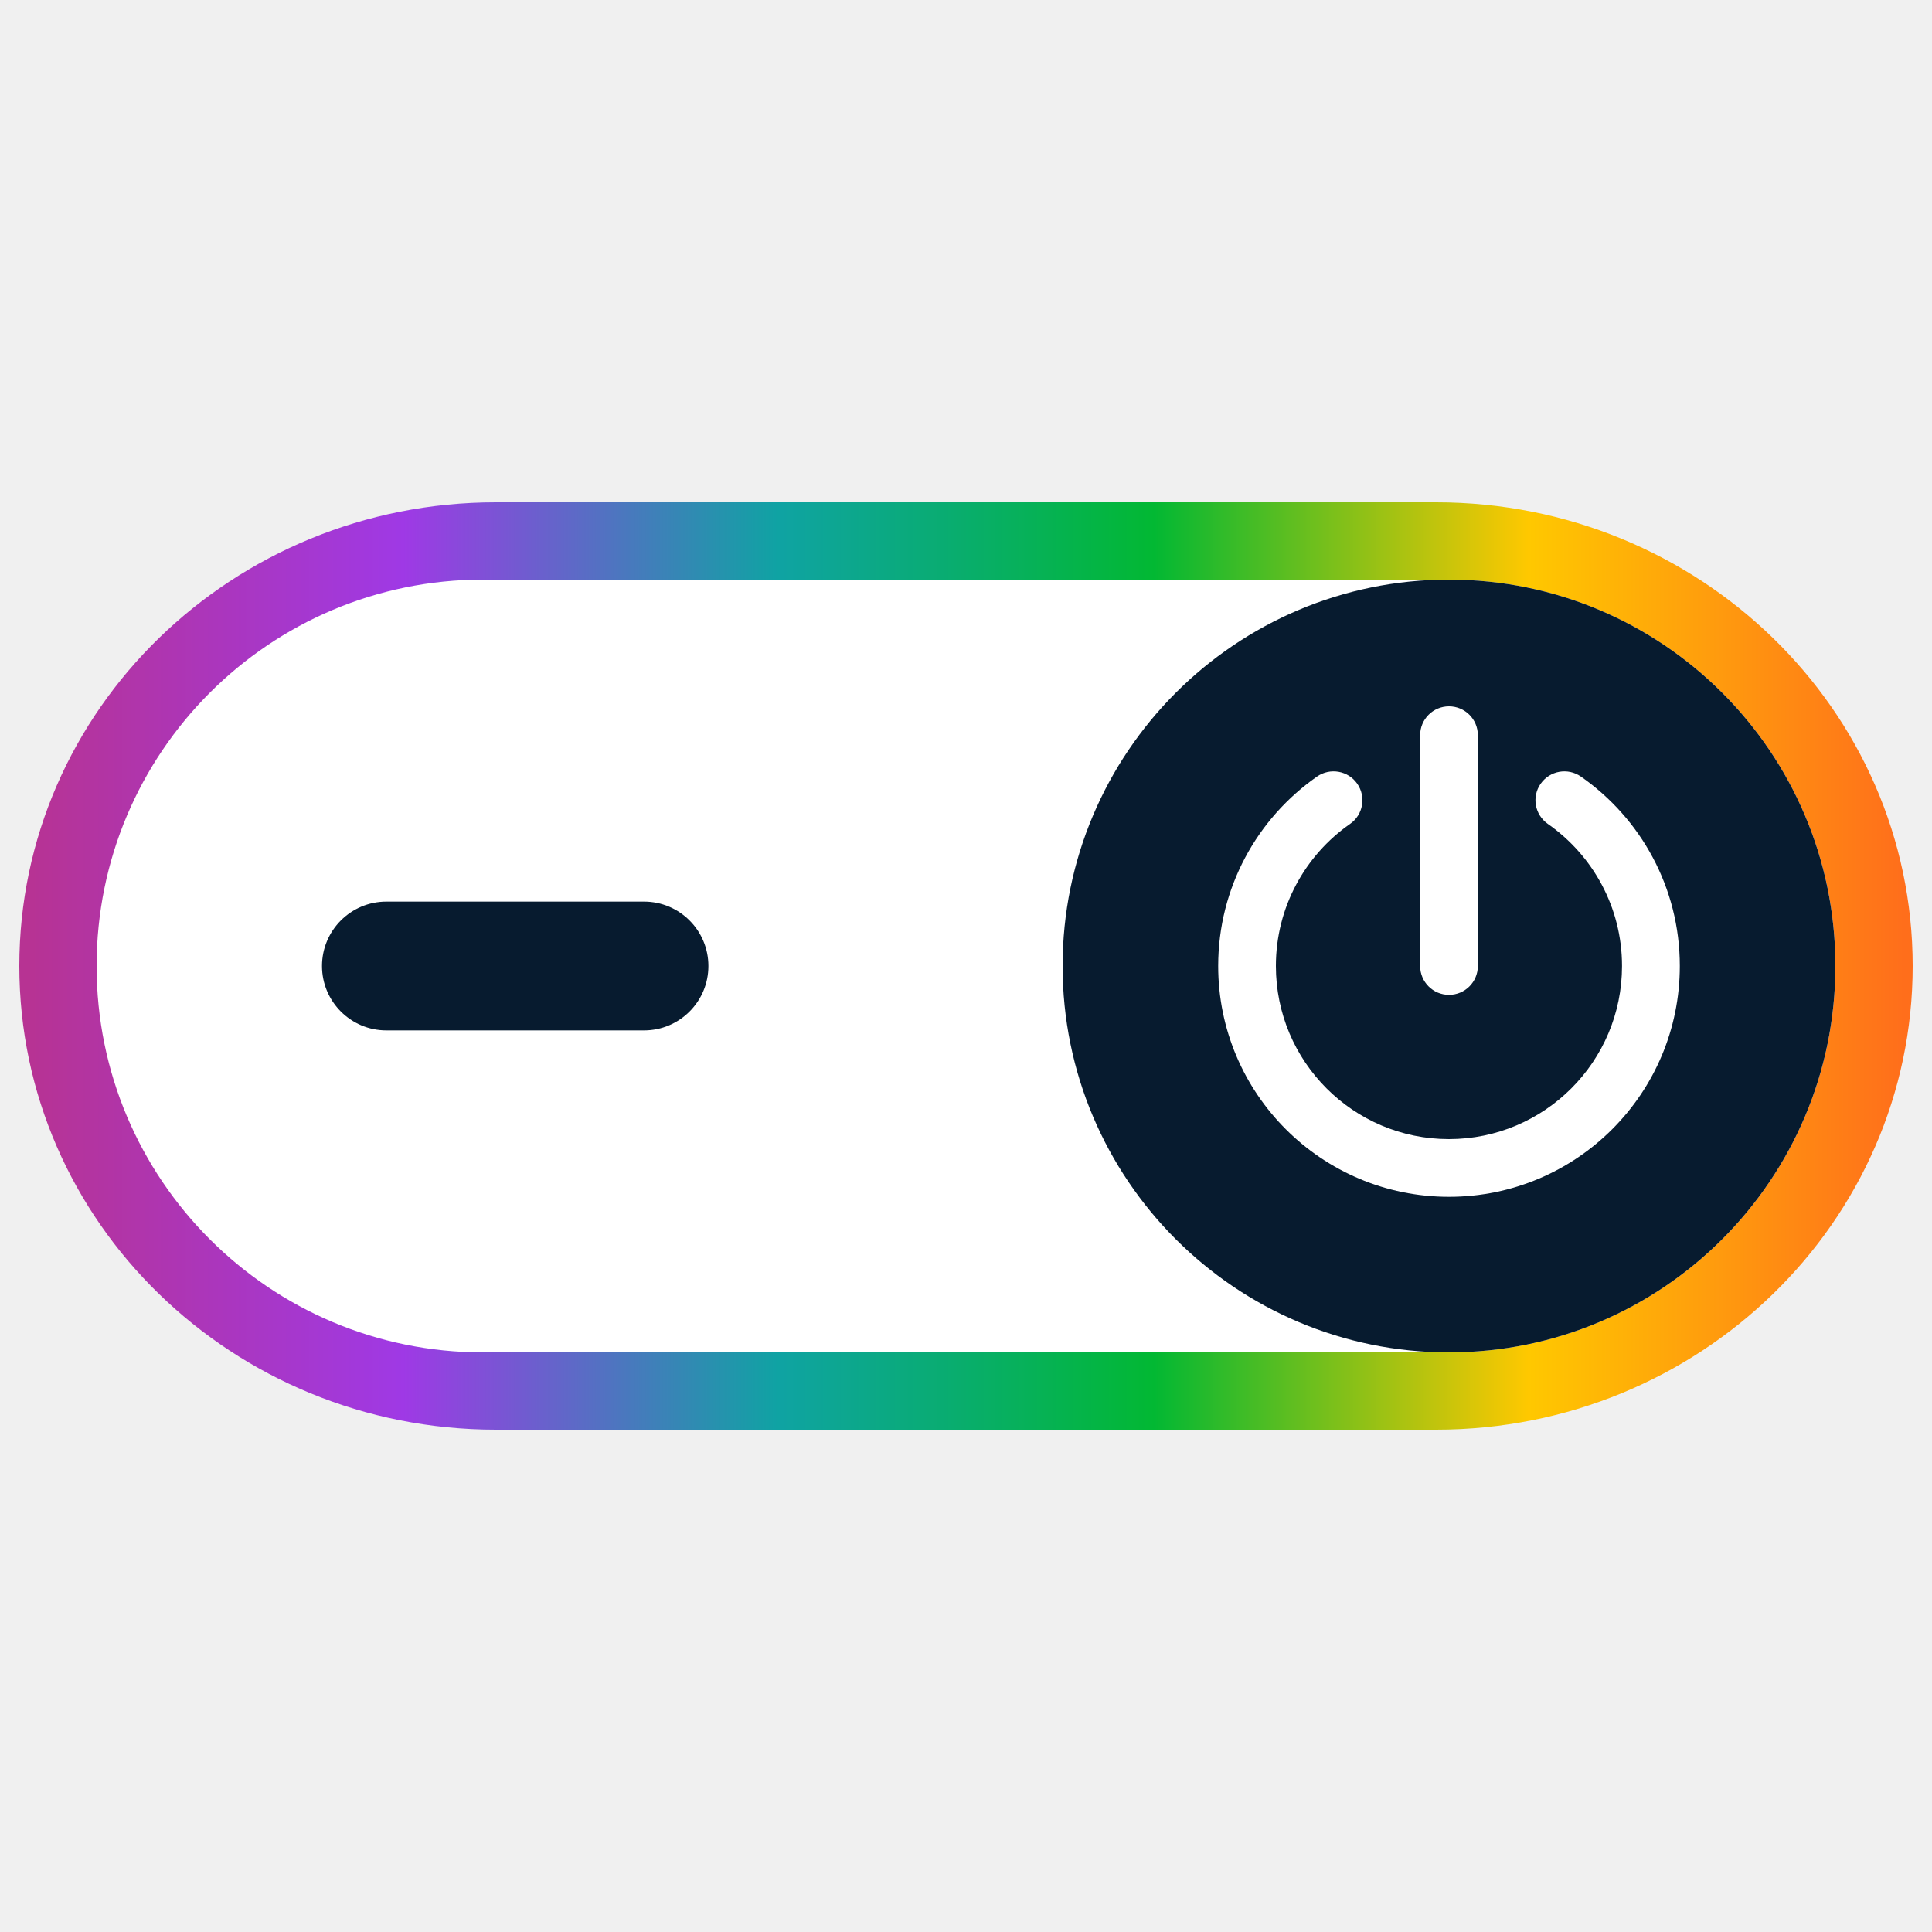
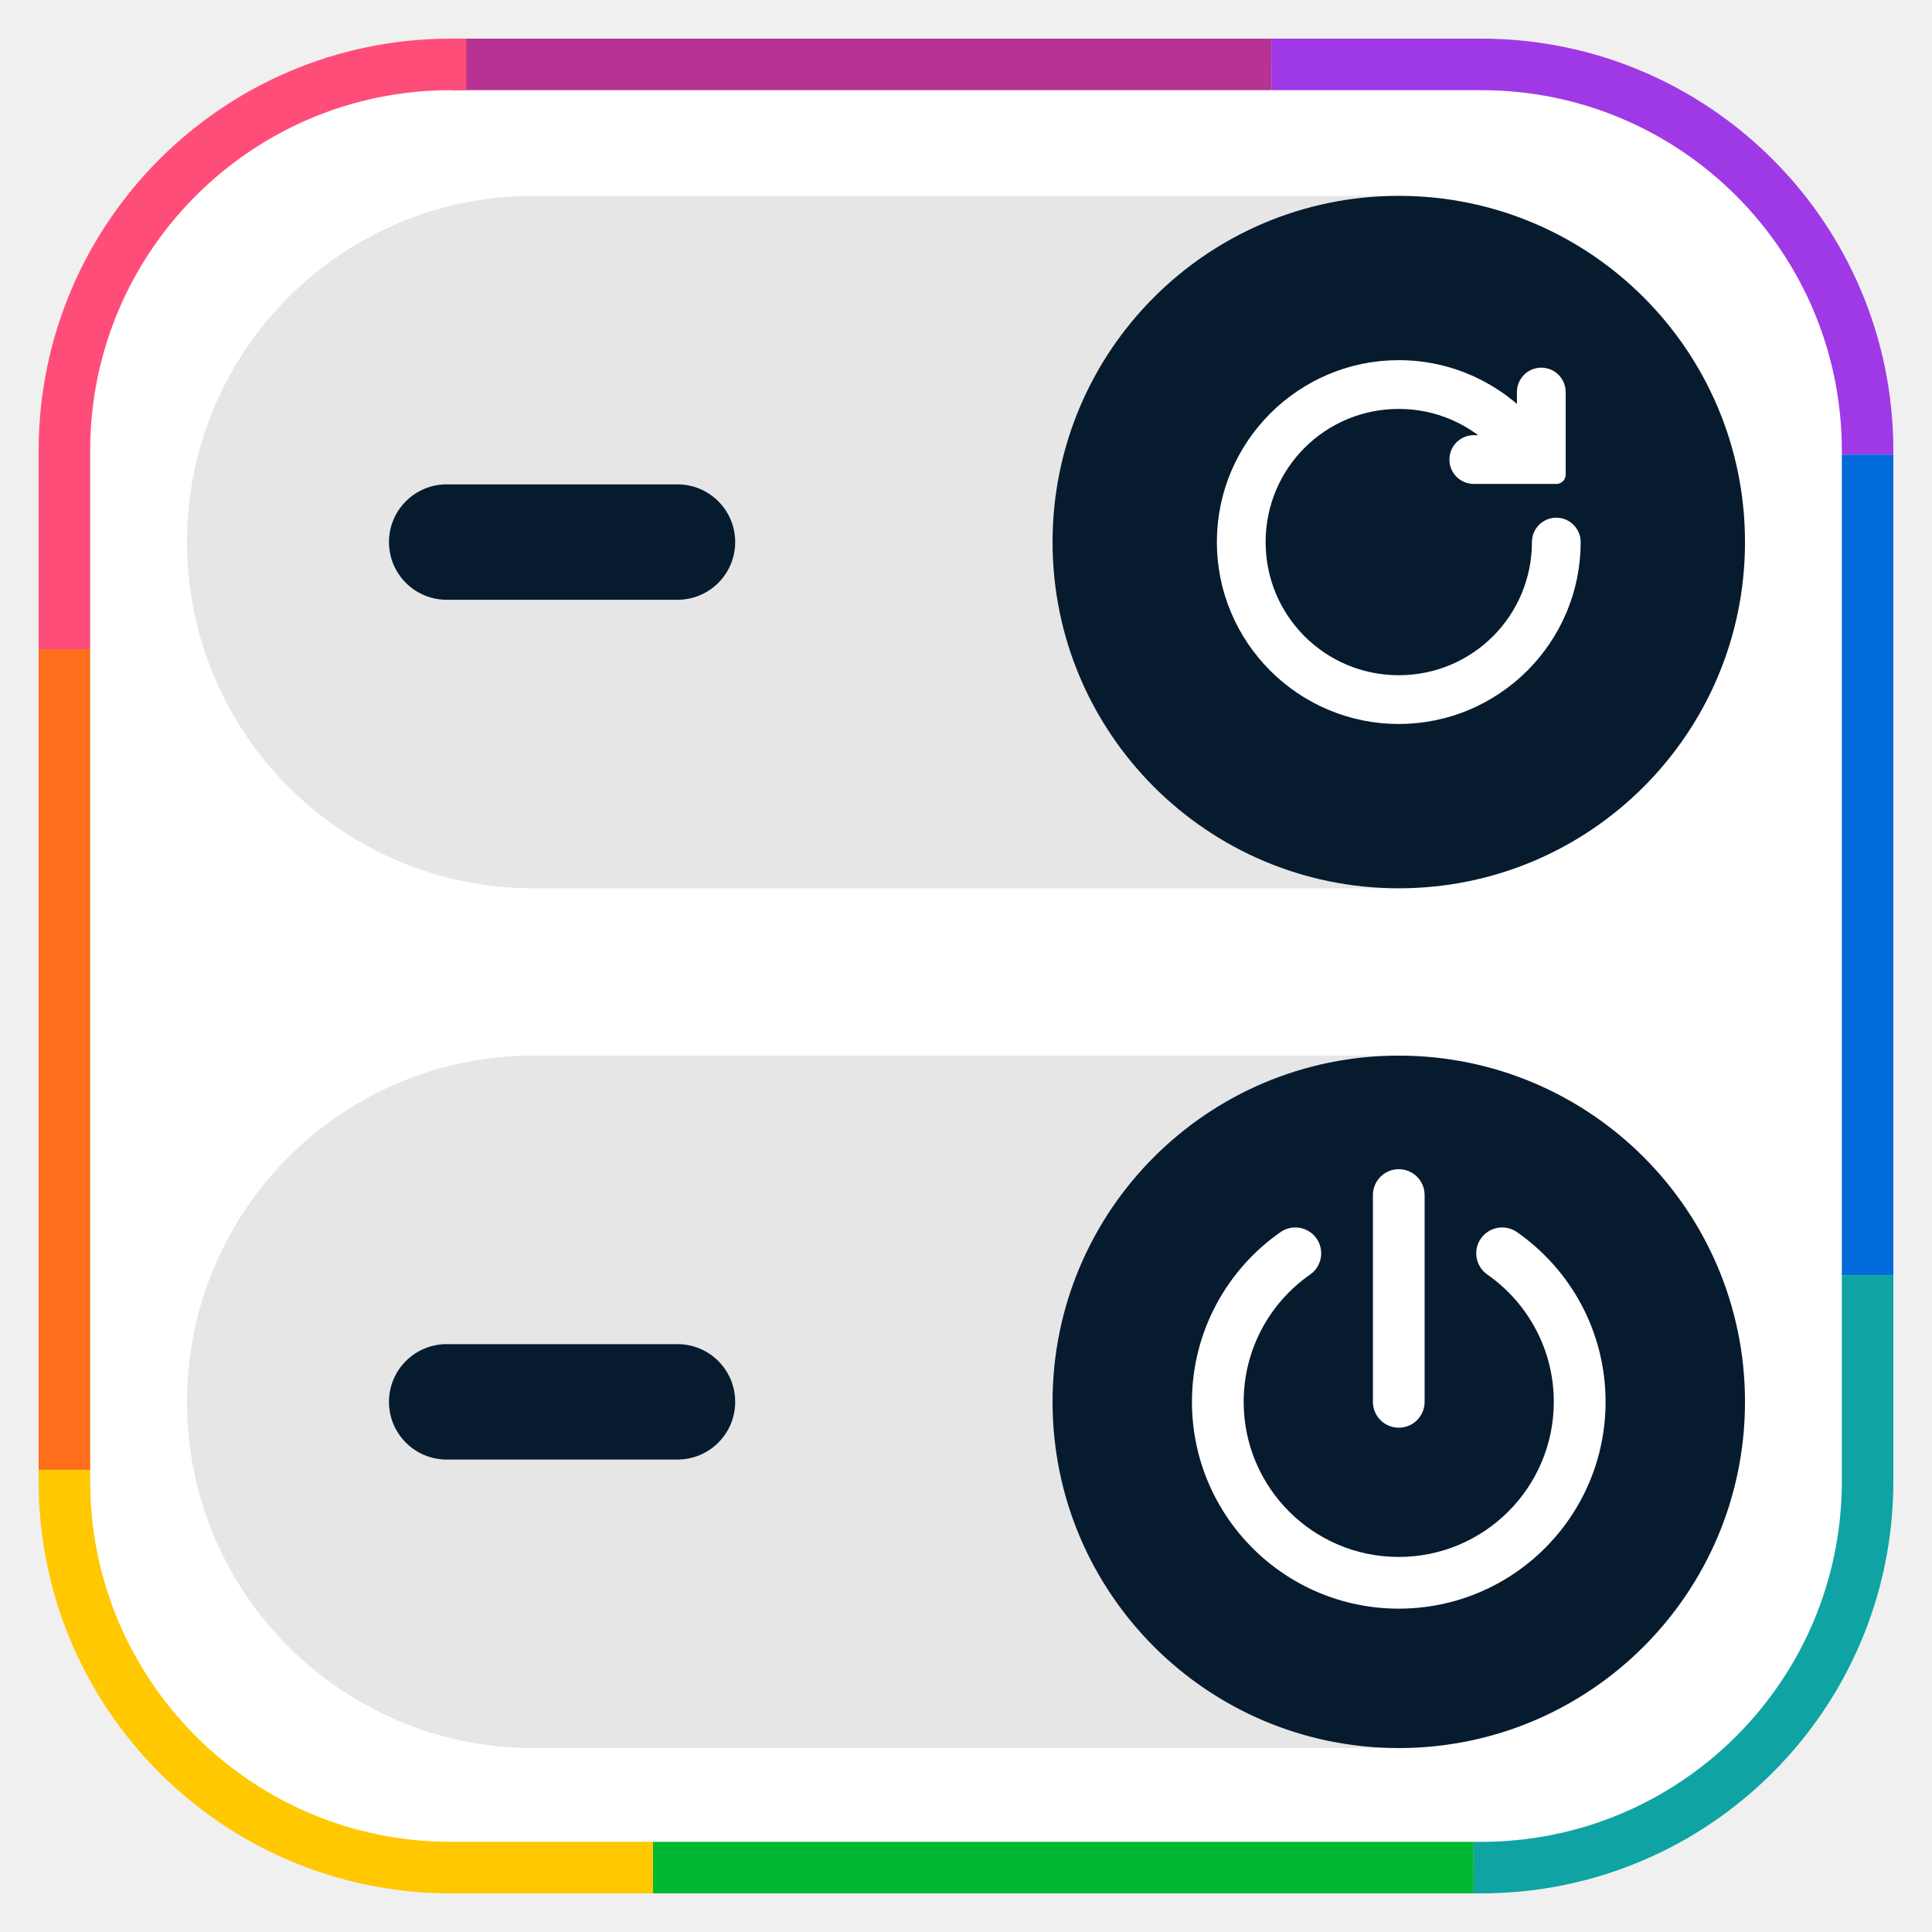
- <svg xmlns="http://www.w3.org/2000/svg" width="1024" height="1024" viewBox="0 0 300 300">
+ <svg xmlns="http://www.w3.org/2000/svg" width="300" height="300" viewBox="0 0 300 300">
  <defs>
-     <linearGradient id="borderGradient" x1="0%" y1="0%" x2="100%" y2="0%">
-       <stop offset="0%" stop-color="#b73393" />
-       <stop offset="20%" stop-color="#9f39e5" />
-       <stop offset="40%" stop-color="#0fa3a3" />
-       <stop offset="60%" stop-color="#02b833" />
-       <stop offset="80%" stop-color="#ffc800" />
-       <stop offset="100%" stop-color="#ff6e1b" />
-     </linearGradient>
-     <clipPath id="innerClip">
+     <clipPath id="top_innerClip">
+       <rect x="15" y="15" width="270" height="120" rx="60" ry="60" />
+     </clipPath>
+     <clipPath id="bot_innerClip">
      <rect x="15" y="15" width="270" height="120" rx="60" ry="60" />
    </clipPath>
  </defs>
-   <g transform="translate(0,75)">
-     <rect x="3" y="3" width="294" height="144" rx="74" ry="74" fill="url(#borderGradient)" />
-     <rect x="15" y="15" width="270" height="120" rx="60" ry="60" fill="white" />
-     <rect x="50" y="65" width="60" height="20" rx="10" ry="10" fill="#071B2F" />
-     <circle cx="225" cy="75" r="60" fill="#071B2F" clip-path="url(#innerClip)" />
-     <g transform="translate(189.16 39.16) scale(0.14)">
-       <path fill="#FFFFFF" d="M288 0c0-17.7-14.3-32-32-32S224-17.7 224 0l0 256c0 17.7 14.3 32 32 32s32-14.3 32-32L288 0zM146.3 98.4c14.5-10.1 18-30.1 7.9-44.6s-30.1-18-44.6-7.9C43.4 92.1 0 169 0 256 0 397.4 114.6 512 256 512S512 397.4 512 256c0-87-43.4-163.9-109.7-210.1-14.5-10.1-34.4-6.6-44.6 7.9s-6.6 34.4 7.9 44.6c49.8 34.8 82.3 92.4 82.3 157.6 0 106-86 192-192 192S64 362 64 256c0-65.2 32.5-122.9 82.3-157.6z" />
+   <rect x="10" y="10" width="280" height="280" rx="60" ry="60" fill="#FFFFFF" stroke="none" />
+   <g aria-hidden="true" opacity="1">
+     <rect x="10" y="10" width="280" height="280" rx="60" ry="60" fill="none" stroke="#b73393" stroke-width="8" stroke-linecap="butt" stroke-linejoin="round" stroke-dasharray="127.424 889.567" stroke-dashoffset="0" />
+     <rect x="10" y="10" width="280" height="280" rx="60" ry="60" fill="none" stroke="#9f39e5" stroke-width="8" stroke-linecap="butt" stroke-linejoin="round" stroke-dasharray="127.424 889.567" stroke-dashoffset="-127.424" />
+     <rect x="10" y="10" width="280" height="280" rx="60" ry="60" fill="none" stroke="#006adb" stroke-width="8" stroke-linecap="butt" stroke-linejoin="round" stroke-dasharray="127.424 889.567" stroke-dashoffset="-254.848" />
+     <rect x="10" y="10" width="280" height="280" rx="60" ry="60" fill="none" stroke="#0fa3a3" stroke-width="8" stroke-linecap="butt" stroke-linejoin="round" stroke-dasharray="127.424 889.567" stroke-dashoffset="-382.272" />
+     <rect x="10" y="10" width="280" height="280" rx="60" ry="60" fill="none" stroke="#02b833" stroke-width="8" stroke-linecap="butt" stroke-linejoin="round" stroke-dasharray="127.424 889.567" stroke-dashoffset="-509.696" />
+     <rect x="10" y="10" width="280" height="280" rx="60" ry="60" fill="none" stroke="#ffc800" stroke-width="8" stroke-linecap="butt" stroke-linejoin="round" stroke-dasharray="127.424 889.567" stroke-dashoffset="-637.119" />
+     <rect x="10" y="10" width="280" height="280" rx="60" ry="60" fill="none" stroke="#ff6e1b" stroke-width="8" stroke-linecap="butt" stroke-linejoin="round" stroke-dasharray="127.424 889.567" stroke-dashoffset="-764.543" />
+     <rect x="10" y="10" width="280" height="280" rx="60" ry="60" fill="none" stroke="#ff4d79" stroke-width="8" stroke-linecap="butt" stroke-linejoin="round" stroke-dasharray="127.424 889.567" stroke-dashoffset="-891.967" />
+   </g>
+   <g transform="translate(10,13.725) scale(0.9333333)">
+     <g transform="translate(150 87) scale(0.96) translate(-150 -87)">
+       <rect x="15" y="15" width="270" height="120" rx="60" ry="60" fill="#e6e6e6" />
+       <rect x="50" y="65" width="60" height="20" rx="10" ry="10" fill="#071B2F" />
+       <circle cx="225" cy="75" r="60" fill="#071B2F" clip-path="url(#top_innerClip)" />
+       <g transform="translate(225 75) scale(1.3) translate(-25 -25)">
+         <path transform="rotate(90 25 25)" fill="#FFFFFF" stroke="#FFFFFF" stroke-width="2.5" stroke-linecap="round" stroke-linejoin="round" d="M 25 2 A 2 2 0 1 0 25 6 C 35.517 6 44 14.483 44 25 C 44 35.517 35.517 44 25 44 C 14.483 44 6 35.517 6 25 C 6 19.524 8.308 14.608 12 11.145 L 12 15 A 2 2 0 1 0 16 15 L 16 4 L 5 4 A 2 2 0 1 0 5 8 L 9.525 8 C 4.907 12.209 2 18.272 2 25 C 2 37.679 12.321 48 25 48 C 37.679 48 48 37.679 48 25 C 48 12.321 37.679 2 25 2 z" />
+       </g>
+     </g>
+     <g transform="translate(0,138)">
+       <g transform="translate(150 213) scale(0.96) translate(-150 -213)">
+         <rect x="15" y="15" width="270" height="120" rx="60" ry="60" fill="#e6e6e6" />
+         <rect x="50" y="65" width="60" height="20" rx="10" ry="10" fill="#071B2F" />
+         <circle cx="225" cy="75" r="60" fill="#071B2F" clip-path="url(#bot_innerClip)" />
+         <g transform="translate(189.16 39.16) scale(0.14)">
+           <path fill="#FFFFFF" d="M288 0c0-17.7-14.3-32-32-32S224-17.7 224 0l0 256c0 17.7 14.3 32 32 32s32-14.3 32-32L288 0zM146.3 98.4c14.5-10.1 18-30.1 7.9-44.6s-30.1-18-44.6-7.9C43.4 92.1 0 169 0 256 0 397.4 114.6 512 256 512S512 397.4 512 256c0-87-43.4-163.9-109.7-210.1-14.5-10.1-34.4-6.6-44.6 7.9s-6.6 34.4 7.9 44.6c49.8 34.8 82.3 92.4 82.3 157.6 0 106-86 192-192 192S64 362 64 256c0-65.2 32.5-122.9 82.3-157.6z" />
+         </g>
+       </g>
    </g>
  </g>
</svg>
